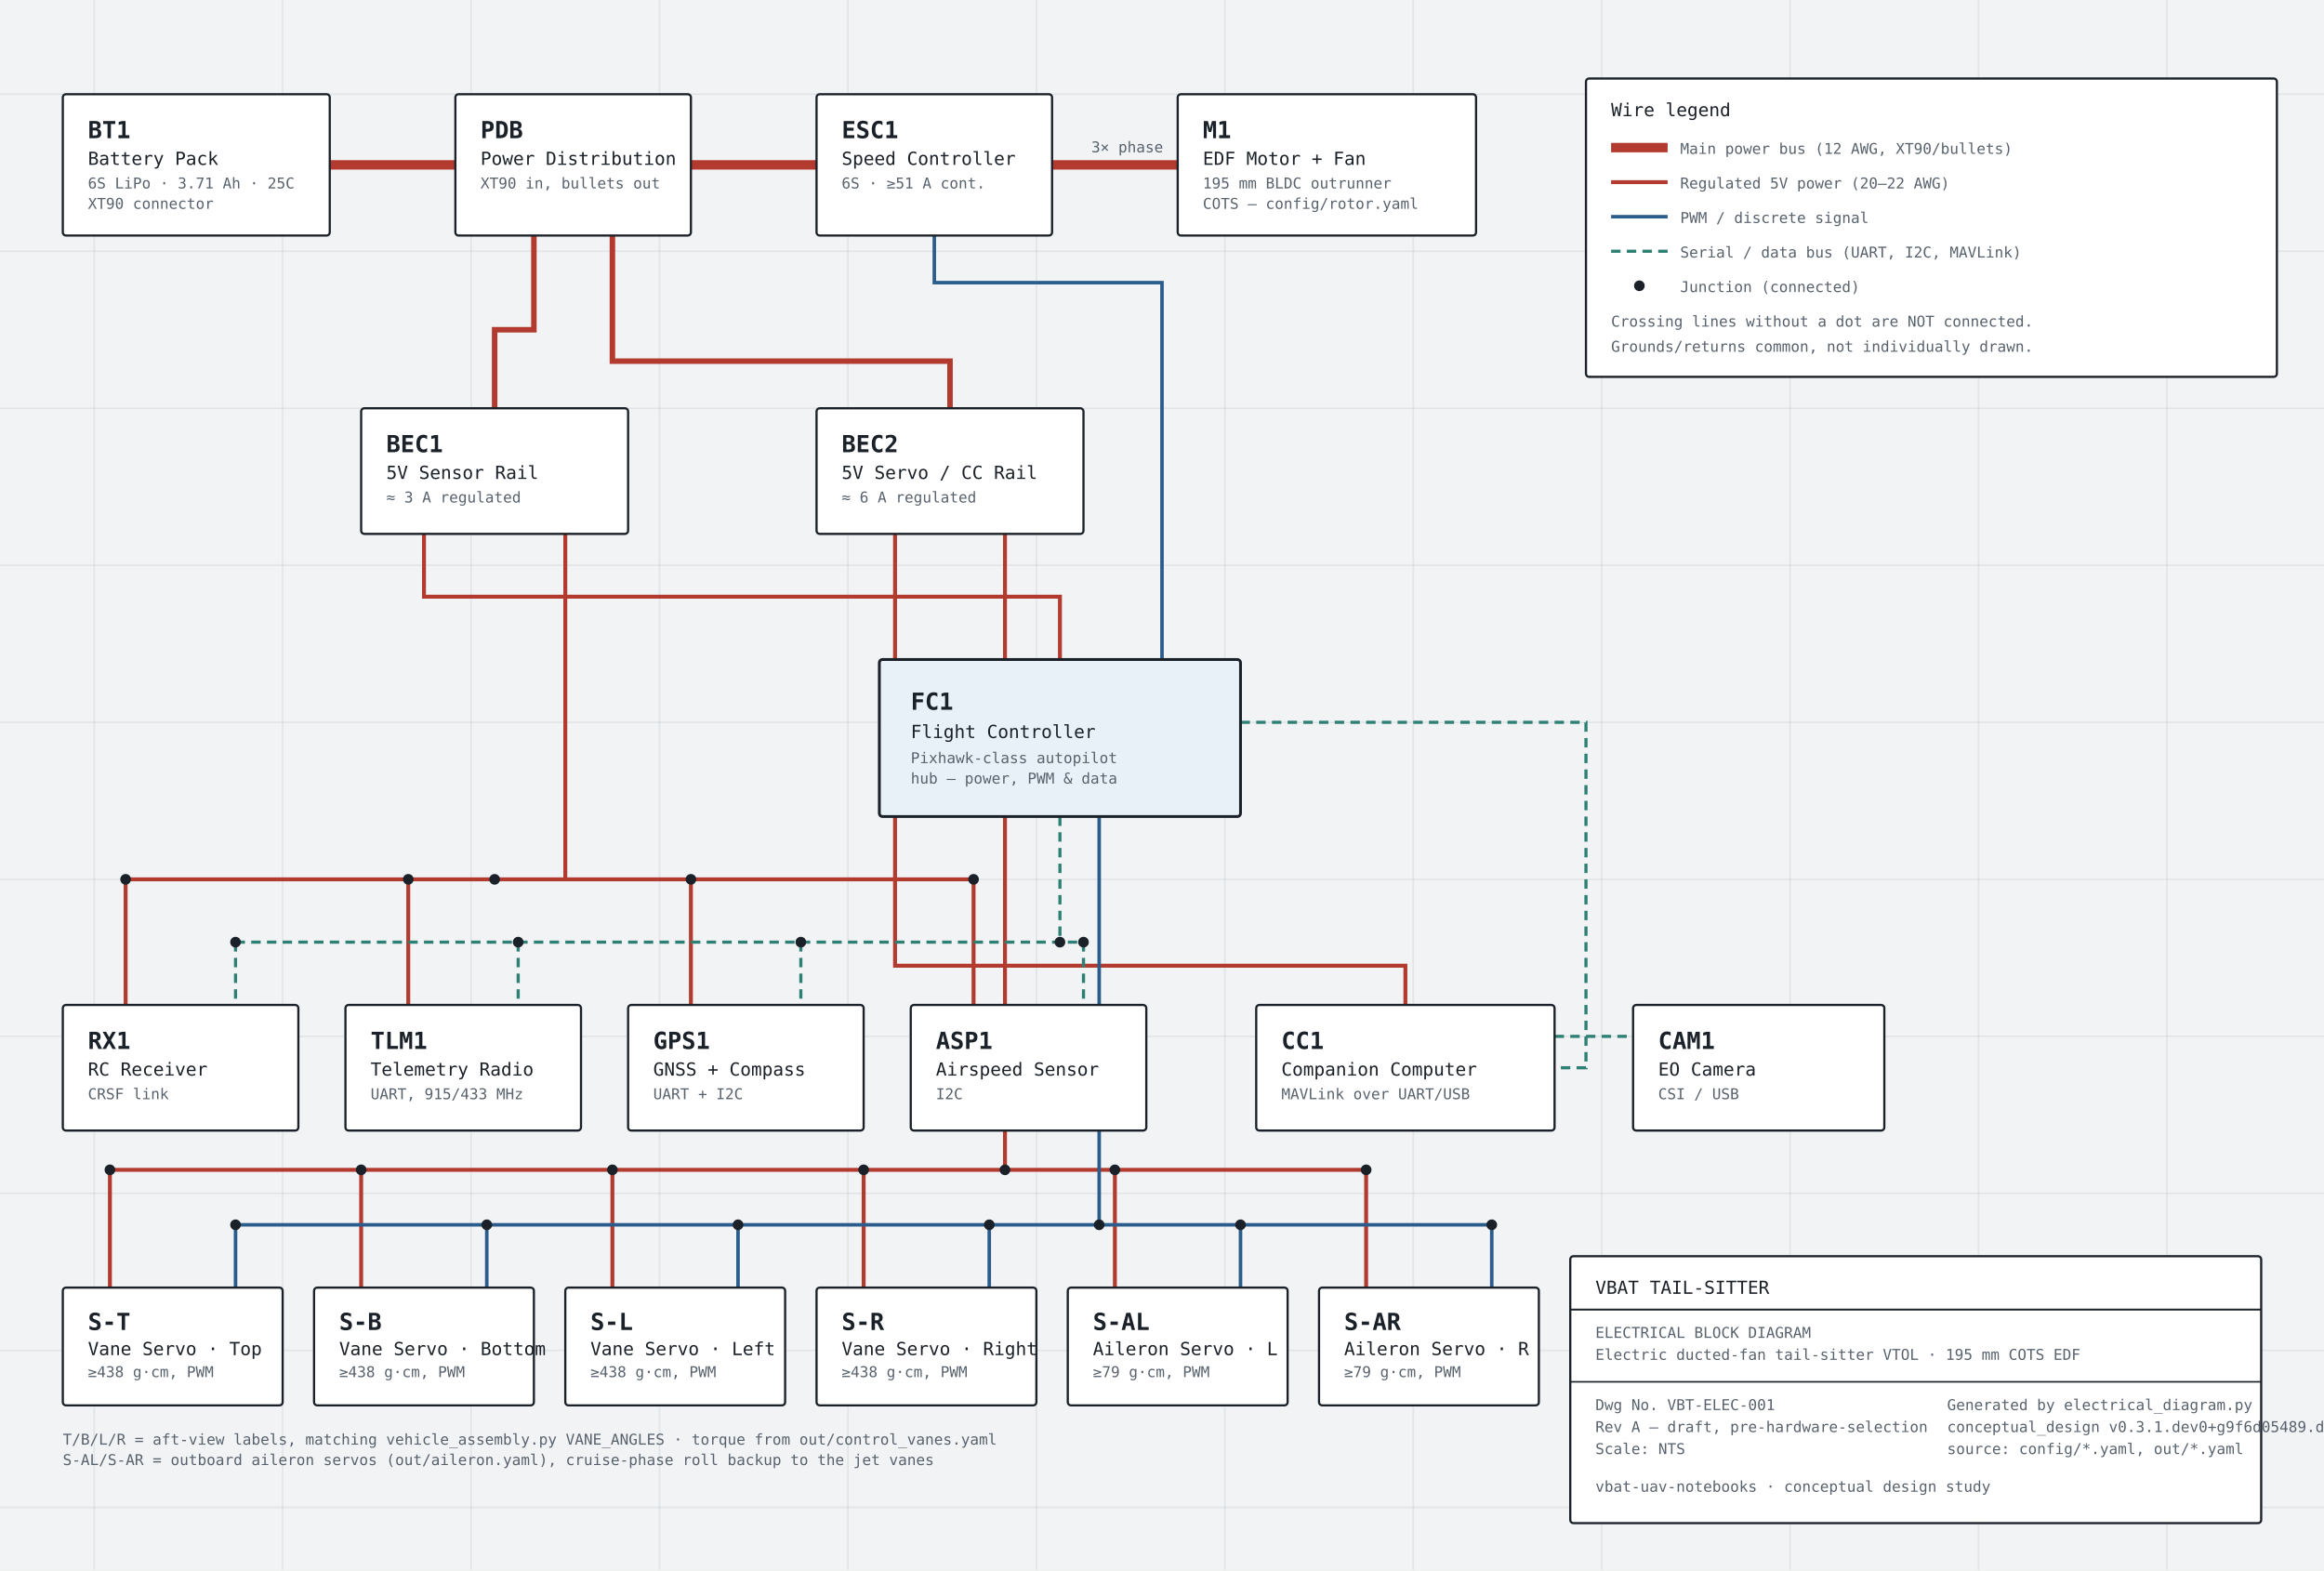
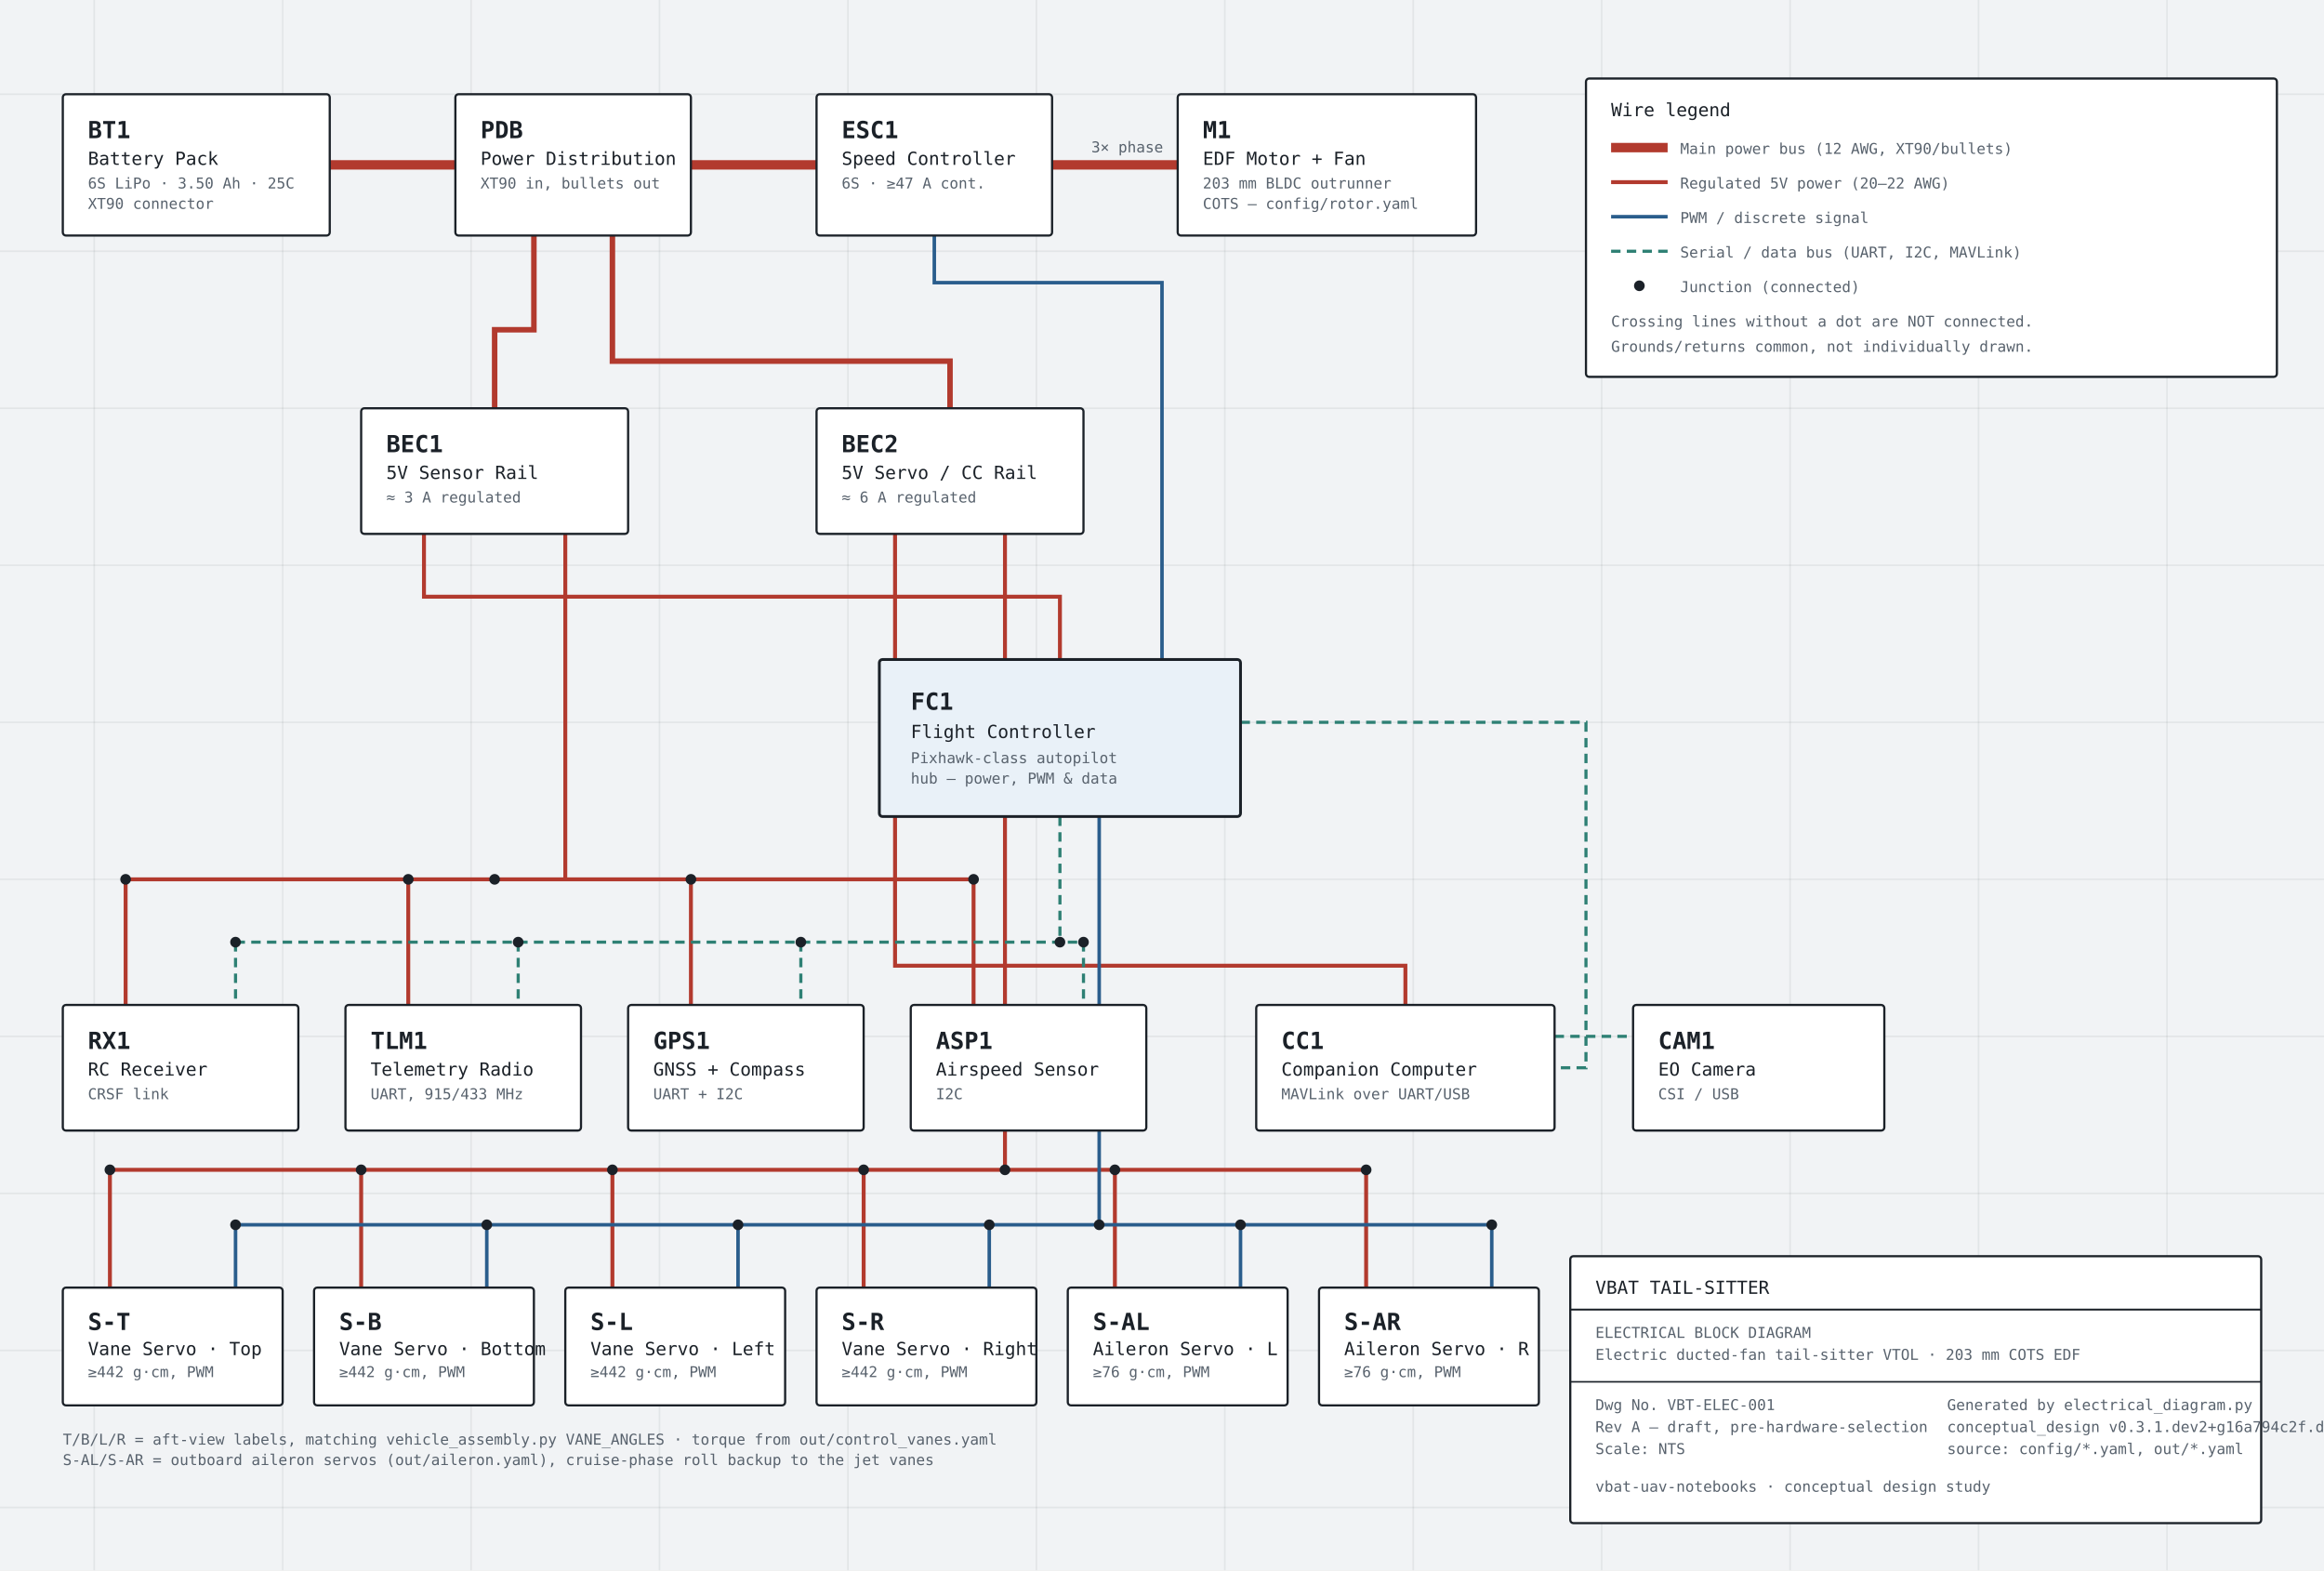
<svg xmlns="http://www.w3.org/2000/svg" viewBox="0 0 1480 1000" role="img" aria-labelledby="wd-title wd-desc">
  <style>
    text { font-family: ui-monospace, "Cascadia Mono", "SF Mono", "JetBrains Mono", Consolas, monospace; fill: #1B2128; }
    .ref { font-weight: 700; font-size: 15px; }
    .name { font-size: 11.5px; font-weight: 500; }
    .spec { font-size: 9.5px; fill: #58626D; }
    .wire-label { font-size: 9.5px; fill: #58626D; }
    .box { fill: #FFFFFF; stroke: #1B2128; stroke-width: 1.4; }
    .box.hub { fill: #E9F1F8; stroke-width: 1.8; }
    .jx { fill: #1B2128; }
    .grid-line { stroke: rgba(27,33,40,0.07); stroke-width: 1; }
    .power { stroke: #B23A2E; }
    .signal { stroke: #2A5D8C; }
    .data { stroke: #2E8074; }
  </style>
  <rect x="0" y="0" width="1480" height="1000" fill="#F1F3F5" />
  <g class="grid-line">
    <path d="M0,60 H1480 M0,160 H1480 M0,260 H1480 M0,360 H1480 M0,460 H1480 M0,560 H1480 M0,660 H1480 M0,760 H1480 M0,860 H1480 M0,960 H1480" />
    <path d="M60,0 V1000 M180,0 V1000 M300,0 V1000 M420,0 V1000 M540,0 V1000 M660,0 V1000 M780,0 V1000 M900,0 V1000 M1020,0 V1000 M1140,0 V1000 M1260,0 V1000 M1380,0 V1000" />
  </g>
  <g fill="none">
    <path class="power" d="M210,105 H290" stroke-width="6" />
    <path class="power" d="M440,105 H520" stroke-width="6" />
    <path class="power" d="M670,105 H750" stroke-width="6" />
    <text class="wire-label" x="695" y="97">3× phase</text>
    <path class="power" d="M340,150 V210 H315 V260" stroke-width="3.5" />
    <path class="power" d="M390,150 V230 H605 V260" stroke-width="3.5" />
    <path class="power" d="M270,340 V380 H675 V420" stroke-width="2.5" />
    <path class="power" d="M360,340 V560" stroke-width="2.5" />
    <path class="power" d="M80,560 H620" stroke-width="2.5" />
    <path class="power" d="M80,560 V640 M260,560 V640 M440,560 V640 M620,560 V640" stroke-width="2.5" />
    <path class="power" d="M570,340 V615 H895 V640" stroke-width="2.5" />
    <path class="power" d="M640,340 V745" stroke-width="2.5" />
    <path class="power" d="M70,745 H870" stroke-width="2.5" />
    <path class="power" d="M70,745 V820 M230,745 V820 M390,745 V820 M550,745 V820 M710,745 V820 M870,745 V820" stroke-width="2.5" />
    <path class="signal" d="M740,420 V180 H595 V150" stroke-width="2.25" />
    <path class="data" d="M675,520 V600" stroke-width="2" stroke-dasharray="6 4" />
    <path class="data" d="M150,600 H690" stroke-width="2" stroke-dasharray="6 4" />
    <path class="data" d="M150,600 V640 M330,600 V640 M510,600 V640 M690,600 V640" stroke-width="2" stroke-dasharray="6 4" />
    <path class="data" d="M790,460 H1010 V680 H990" stroke-width="2" stroke-dasharray="6 4" />
    <path class="data" d="M990,660 H1040" stroke-width="2" stroke-dasharray="6 4" />
    <path class="signal" d="M700,520 V780" stroke-width="2.25" />
    <path class="signal" d="M150,780 H950" stroke-width="2.25" />
    <path class="signal" d="M150,780 V820 M310,780 V820 M470,780 V820 M630,780 V820 M790,780 V820 M950,780 V820" stroke-width="2.25" />
  </g>
  <g class="jx">
    <circle cx="315" cy="560" r="3.4" />
    <circle cx="80" cy="560" r="3.4" />
    <circle cx="260" cy="560" r="3.4" />
    <circle cx="440" cy="560" r="3.4" />
    <circle cx="620" cy="560" r="3.4" />
    <circle cx="675" cy="600" r="3.4" />
    <circle cx="150" cy="600" r="3.4" />
    <circle cx="330" cy="600" r="3.4" />
    <circle cx="510" cy="600" r="3.4" />
    <circle cx="690" cy="600" r="3.4" />
    <circle cx="640" cy="745" r="3.4" />
    <circle cx="70" cy="745" r="3.4" />
    <circle cx="230" cy="745" r="3.4" />
    <circle cx="390" cy="745" r="3.4" />
    <circle cx="550" cy="745" r="3.4" />
    <circle cx="710" cy="745" r="3.4" />
    <circle cx="870" cy="745" r="3.4" />
    <circle cx="700" cy="780" r="3.4" />
    <circle cx="150" cy="780" r="3.4" />
    <circle cx="310" cy="780" r="3.4" />
    <circle cx="470" cy="780" r="3.4" />
    <circle cx="630" cy="780" r="3.4" />
    <circle cx="790" cy="780" r="3.4" />
    <circle cx="950" cy="780" r="3.4" />
  </g>
  <g>
    <rect class="box" x="40" y="60" width="170" height="90" rx="2" />
    <text class="ref" x="56" y="88">BT1</text>
    <text class="name" x="56" y="105">Battery Pack</text>
-     <text class="spec" x="56" y="120">6S LiPo · 3.71 Ah · 25C</text>
+     <text class="spec" x="56" y="120">6S LiPo · 3.50 Ah · 25C</text>
    <text class="spec" x="56" y="133">XT90 connector</text>
  </g>
  <g>
    <rect class="box" x="290" y="60" width="150" height="90" rx="2" />
    <text class="ref" x="306" y="88">PDB</text>
    <text class="name" x="306" y="105">Power Distribution</text>
    <text class="spec" x="306" y="120">XT90 in, bullets out</text>
  </g>
  <g>
    <rect class="box" x="520" y="60" width="150" height="90" rx="2" />
    <text class="ref" x="536" y="88">ESC1</text>
    <text class="name" x="536" y="105">Speed Controller</text>
-     <text class="spec" x="536" y="120">6S · ≥51 A cont.</text>
+     <text class="spec" x="536" y="120">6S · ≥47 A cont.</text>
  </g>
  <g>
    <rect class="box" x="750" y="60" width="190" height="90" rx="2" />
    <text class="ref" x="766" y="88">M1</text>
    <text class="name" x="766" y="105">EDF Motor + Fan</text>
-     <text class="spec" x="766" y="120">195 mm BLDC outrunner</text>
+     <text class="spec" x="766" y="120">203 mm BLDC outrunner</text>
    <text class="spec" x="766" y="133">COTS — config/rotor.yaml</text>
  </g>
  <g>
    <rect class="box" x="230" y="260" width="170" height="80" rx="2" />
    <text class="ref" x="246" y="288">BEC1</text>
    <text class="name" x="246" y="305">5V Sensor Rail</text>
    <text class="spec" x="246" y="320">≈ 3 A regulated</text>
  </g>
  <g>
    <rect class="box" x="520" y="260" width="170" height="80" rx="2" />
    <text class="ref" x="536" y="288">BEC2</text>
    <text class="name" x="536" y="305">5V Servo / CC Rail</text>
    <text class="spec" x="536" y="320">≈ 6 A regulated</text>
  </g>
  <g>
    <rect class="box hub" x="560" y="420" width="230" height="100" rx="2" />
    <text class="ref" x="580" y="452">FC1</text>
    <text class="name" x="580" y="470">Flight Controller</text>
    <text class="spec" x="580" y="486">Pixhawk-class autopilot</text>
    <text class="spec" x="580" y="499">hub — power, PWM &amp; data</text>
  </g>
  <g>
    <rect class="box" x="40" y="640" width="150" height="80" rx="2" />
    <text class="ref" x="56" y="668">RX1</text>
    <text class="name" x="56" y="685">RC Receiver</text>
    <text class="spec" x="56" y="700">CRSF link</text>
  </g>
  <g>
    <rect class="box" x="220" y="640" width="150" height="80" rx="2" />
    <text class="ref" x="236" y="668">TLM1</text>
    <text class="name" x="236" y="685">Telemetry Radio</text>
    <text class="spec" x="236" y="700">UART, 915/433 MHz</text>
  </g>
  <g>
    <rect class="box" x="400" y="640" width="150" height="80" rx="2" />
    <text class="ref" x="416" y="668">GPS1</text>
    <text class="name" x="416" y="685">GNSS + Compass</text>
    <text class="spec" x="416" y="700">UART + I2C</text>
  </g>
  <g>
    <rect class="box" x="580" y="640" width="150" height="80" rx="2" />
    <text class="ref" x="596" y="668">ASP1</text>
    <text class="name" x="596" y="685">Airspeed Sensor</text>
    <text class="spec" x="596" y="700">I2C</text>
  </g>
  <g>
    <rect class="box" x="800" y="640" width="190" height="80" rx="2" />
    <text class="ref" x="816" y="668">CC1</text>
    <text class="name" x="816" y="685">Companion Computer</text>
    <text class="spec" x="816" y="700">MAVLink over UART/USB</text>
  </g>
  <g>
    <rect class="box" x="1040" y="640" width="160" height="80" rx="2" />
    <text class="ref" x="1056" y="668">CAM1</text>
    <text class="name" x="1056" y="685">EO Camera</text>
    <text class="spec" x="1056" y="700">CSI / USB</text>
  </g>
  <g>
    <rect class="box" x="40" y="820" width="140" height="75" rx="2" />
    <text class="ref" x="56" y="847">S-T</text>
    <text class="name" x="56" y="863">Vane Servo · Top</text>
-     <text class="spec" x="56" y="877">≥438 g·cm, PWM</text>
+     <text class="spec" x="56" y="877">≥442 g·cm, PWM</text>
  </g>
  <g>
    <rect class="box" x="200" y="820" width="140" height="75" rx="2" />
    <text class="ref" x="216" y="847">S-B</text>
    <text class="name" x="216" y="863">Vane Servo · Bottom</text>
-     <text class="spec" x="216" y="877">≥438 g·cm, PWM</text>
+     <text class="spec" x="216" y="877">≥442 g·cm, PWM</text>
  </g>
  <g>
    <rect class="box" x="360" y="820" width="140" height="75" rx="2" />
    <text class="ref" x="376" y="847">S-L</text>
    <text class="name" x="376" y="863">Vane Servo · Left</text>
-     <text class="spec" x="376" y="877">≥438 g·cm, PWM</text>
+     <text class="spec" x="376" y="877">≥442 g·cm, PWM</text>
  </g>
  <g>
    <rect class="box" x="520" y="820" width="140" height="75" rx="2" />
    <text class="ref" x="536" y="847">S-R</text>
    <text class="name" x="536" y="863">Vane Servo · Right</text>
-     <text class="spec" x="536" y="877">≥438 g·cm, PWM</text>
+     <text class="spec" x="536" y="877">≥442 g·cm, PWM</text>
  </g>
  <g>
    <rect class="box" x="680" y="820" width="140" height="75" rx="2" />
    <text class="ref" x="696" y="847">S-AL</text>
    <text class="name" x="696" y="863">Aileron Servo · L</text>
-     <text class="spec" x="696" y="877">≥79 g·cm, PWM</text>
+     <text class="spec" x="696" y="877">≥76 g·cm, PWM</text>
  </g>
  <g>
    <rect class="box" x="840" y="820" width="140" height="75" rx="2" />
    <text class="ref" x="856" y="847">S-AR</text>
    <text class="name" x="856" y="863">Aileron Servo · R</text>
-     <text class="spec" x="856" y="877">≥79 g·cm, PWM</text>
+     <text class="spec" x="856" y="877">≥76 g·cm, PWM</text>
  </g>
  <text class="spec" x="40" y="920">T/B/L/R = aft-view labels, matching vehicle_assembly.py VANE_ANGLES · torque from out/control_vanes.yaml</text>
  <text class="spec" x="40" y="933">S-AL/S-AR = outboard aileron servos (out/aileron.yaml), cruise-phase roll backup to the jet vanes</text>
  <g transform="translate(1010,50)">
    <rect class="box" x="0" y="0" width="440" height="190" rx="2" />
    <text class="name" x="16" y="24" font-weight="650">Wire legend</text>
    <line x1="16" y1="44" x2="52" y2="44" class="power" stroke-width="6" />
    <text class="spec" x="60" y="48">Main power bus (12 AWG, XT90/bullets)</text>
    <line x1="16" y1="66" x2="52" y2="66" class="power" stroke-width="2.5" />
    <text class="spec" x="60" y="70">Regulated 5V power (20–22 AWG)</text>
    <line x1="16" y1="88" x2="52" y2="88" class="signal" stroke-width="2.25" />
    <text class="spec" x="60" y="92">PWM / discrete signal</text>
    <line x1="16" y1="110" x2="52" y2="110" class="data" stroke-width="2" stroke-dasharray="6 4" />
    <text class="spec" x="60" y="114">Serial / data bus (UART, I2C, MAVLink)</text>
    <circle class="jx" cx="34" cy="132" r="3.4" />
    <text class="spec" x="60" y="136">Junction (connected)</text>
    <text class="spec" x="16" y="158">Crossing lines without a dot are NOT connected.</text>
    <text class="spec" x="16" y="174">Grounds/returns common, not individually drawn.</text>
  </g>
  <g transform="translate(1000,800)">
    <rect class="box" x="0" y="0" width="440" height="170" rx="2" />
    <line x1="0" y1="34" x2="440" y2="34" stroke="#1B2128" stroke-width="1.2" />
    <text class="name" x="16" y="24" font-weight="650" font-size="13px">VBAT TAIL-SITTER</text>
    <text class="spec" x="16" y="52">ELECTRICAL BLOCK DIAGRAM</text>
-     <text class="spec" x="16" y="66">Electric ducted-fan tail-sitter VTOL · 195 mm COTS EDF</text>
+     <text class="spec" x="16" y="66">Electric ducted-fan tail-sitter VTOL · 203 mm COTS EDF</text>
    <line x1="0" y1="80" x2="440" y2="80" stroke="#1B2128" stroke-width="1" />
    <text class="spec" x="16" y="98">Dwg No. VBT-ELEC-001</text>
    <text class="spec" x="16" y="112">Rev A — draft, pre-hardware-selection</text>
    <text class="spec" x="16" y="126">Scale: NTS</text>
    <text class="spec" x="240" y="98">Generated by electrical_diagram.py</text>
-     <text class="spec" x="240" y="112">conceptual_design v0.3.1.dev0+g9f6d05489.d20260710</text>
+     <text class="spec" x="240" y="112">conceptual_design v0.3.1.dev2+g16a794c2f.d20260711</text>
    <text class="spec" x="240" y="126">source: config/*.yaml, out/*.yaml</text>
    <text class="spec" x="16" y="150">vbat-uav-notebooks · conceptual design study</text>
  </g>
</svg>
